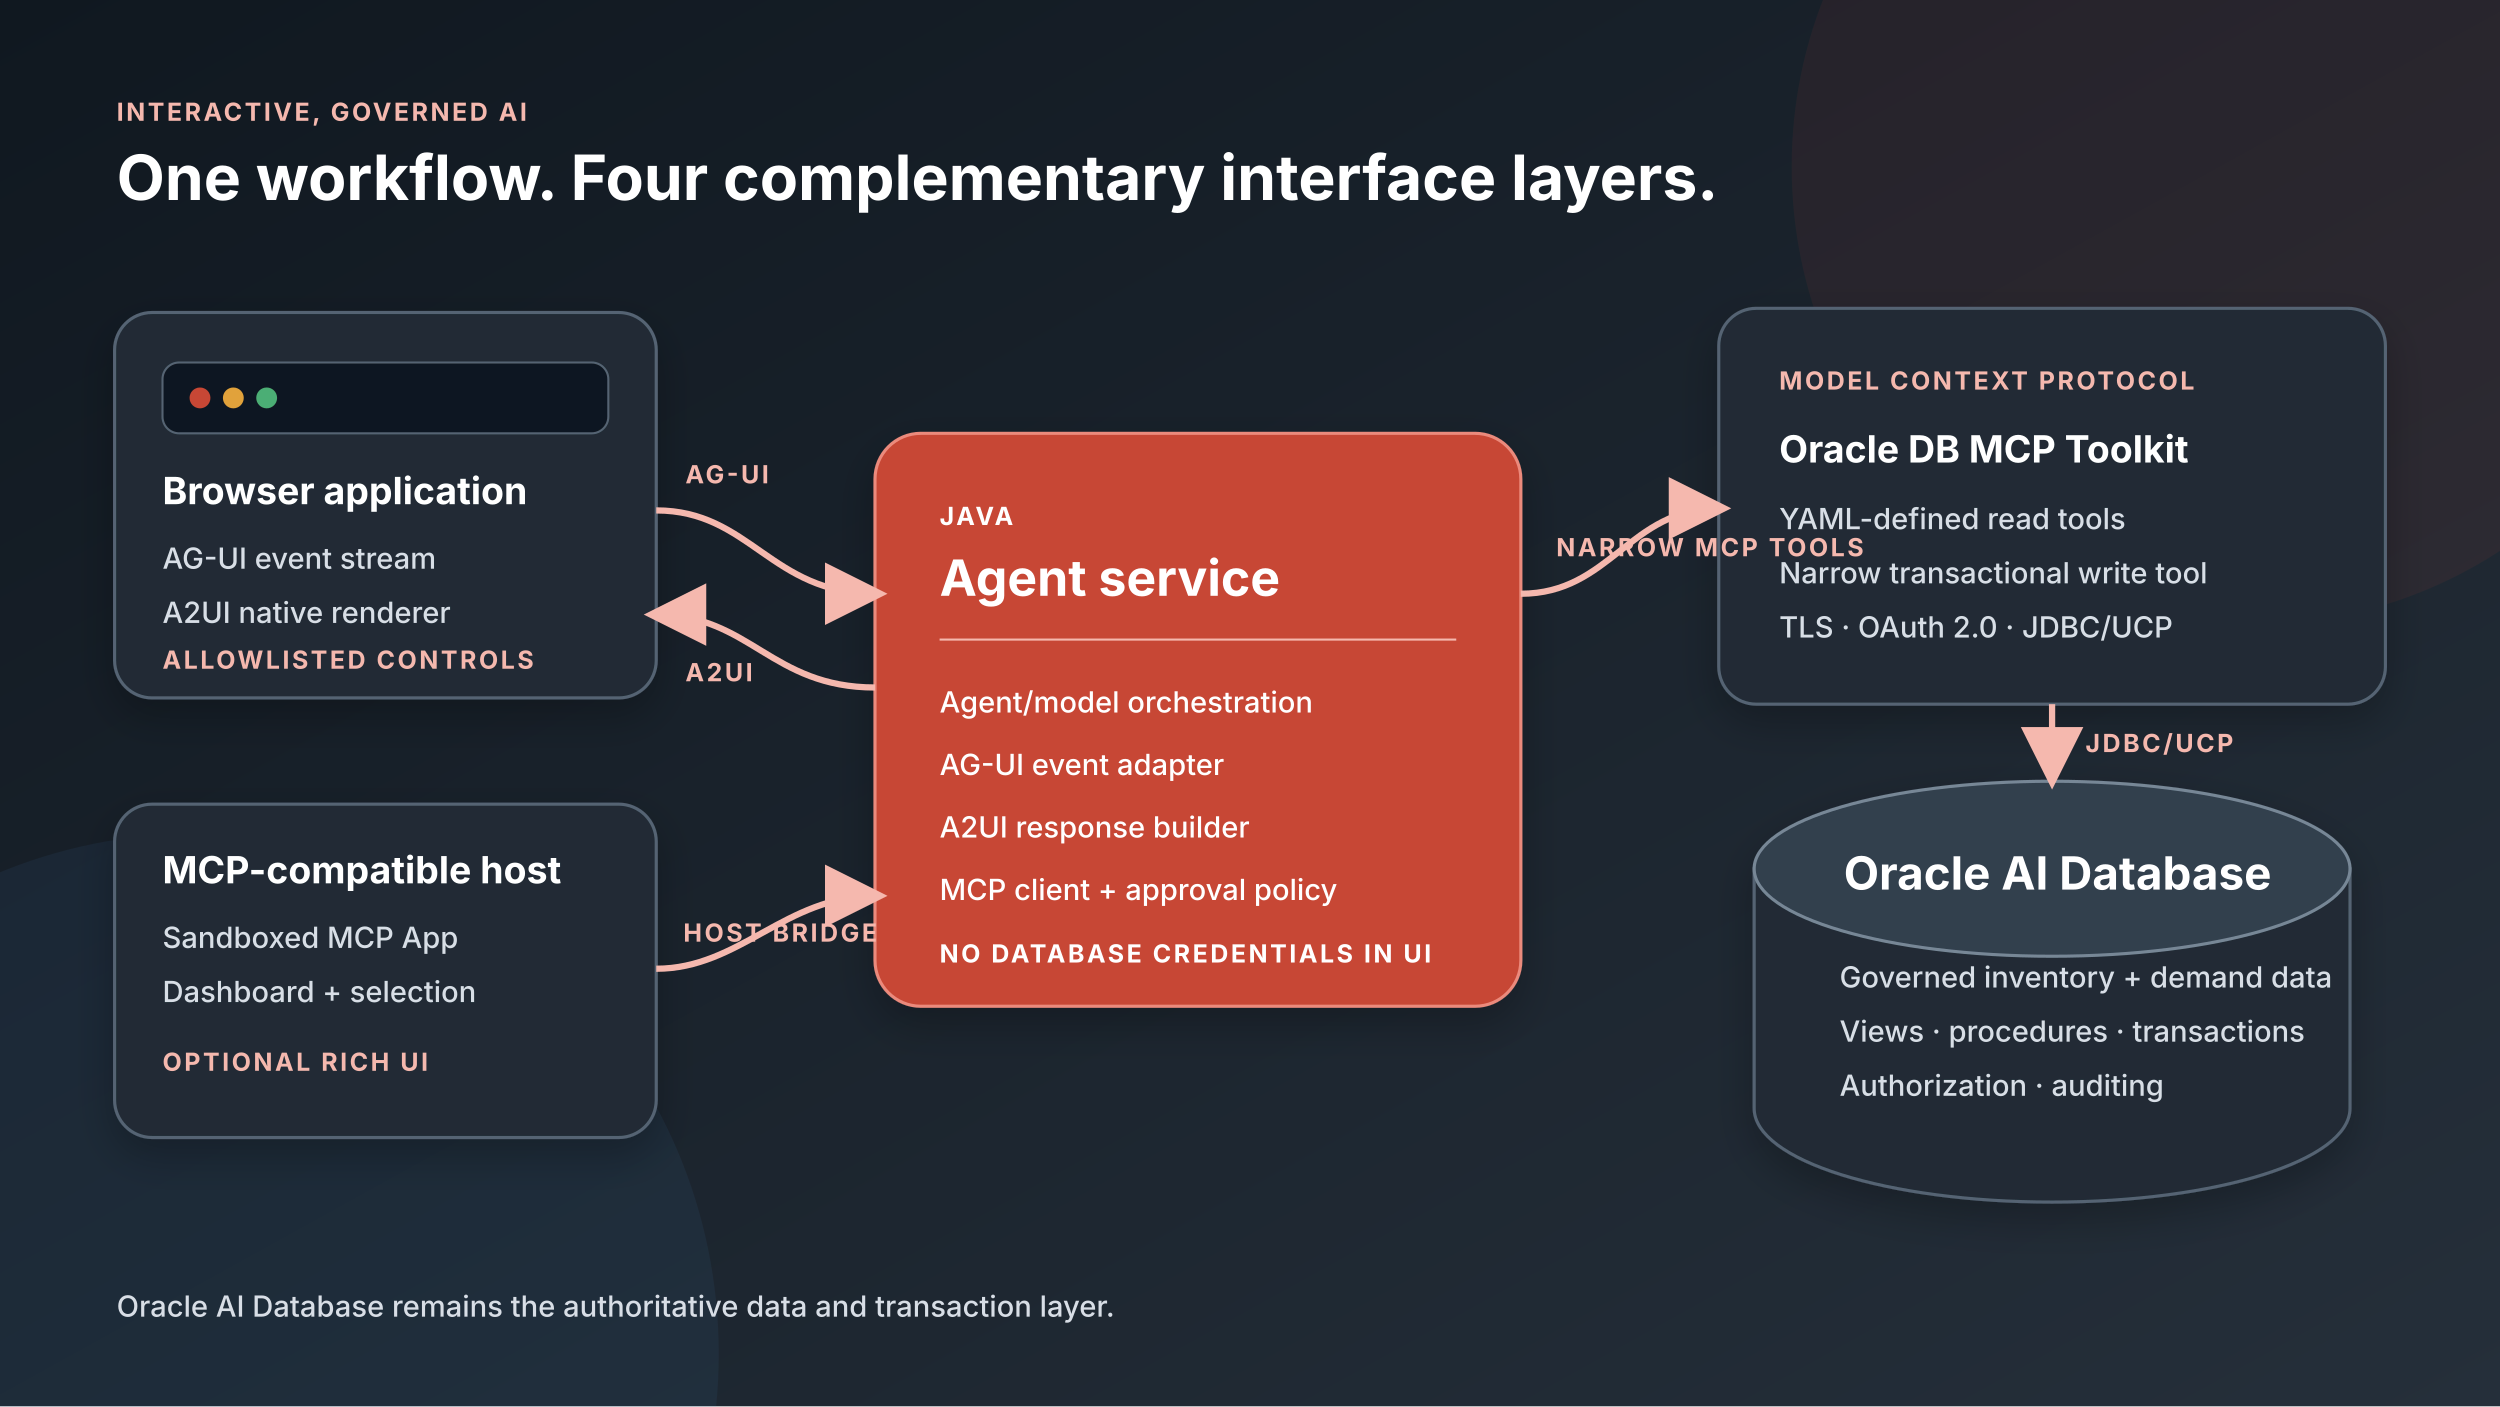
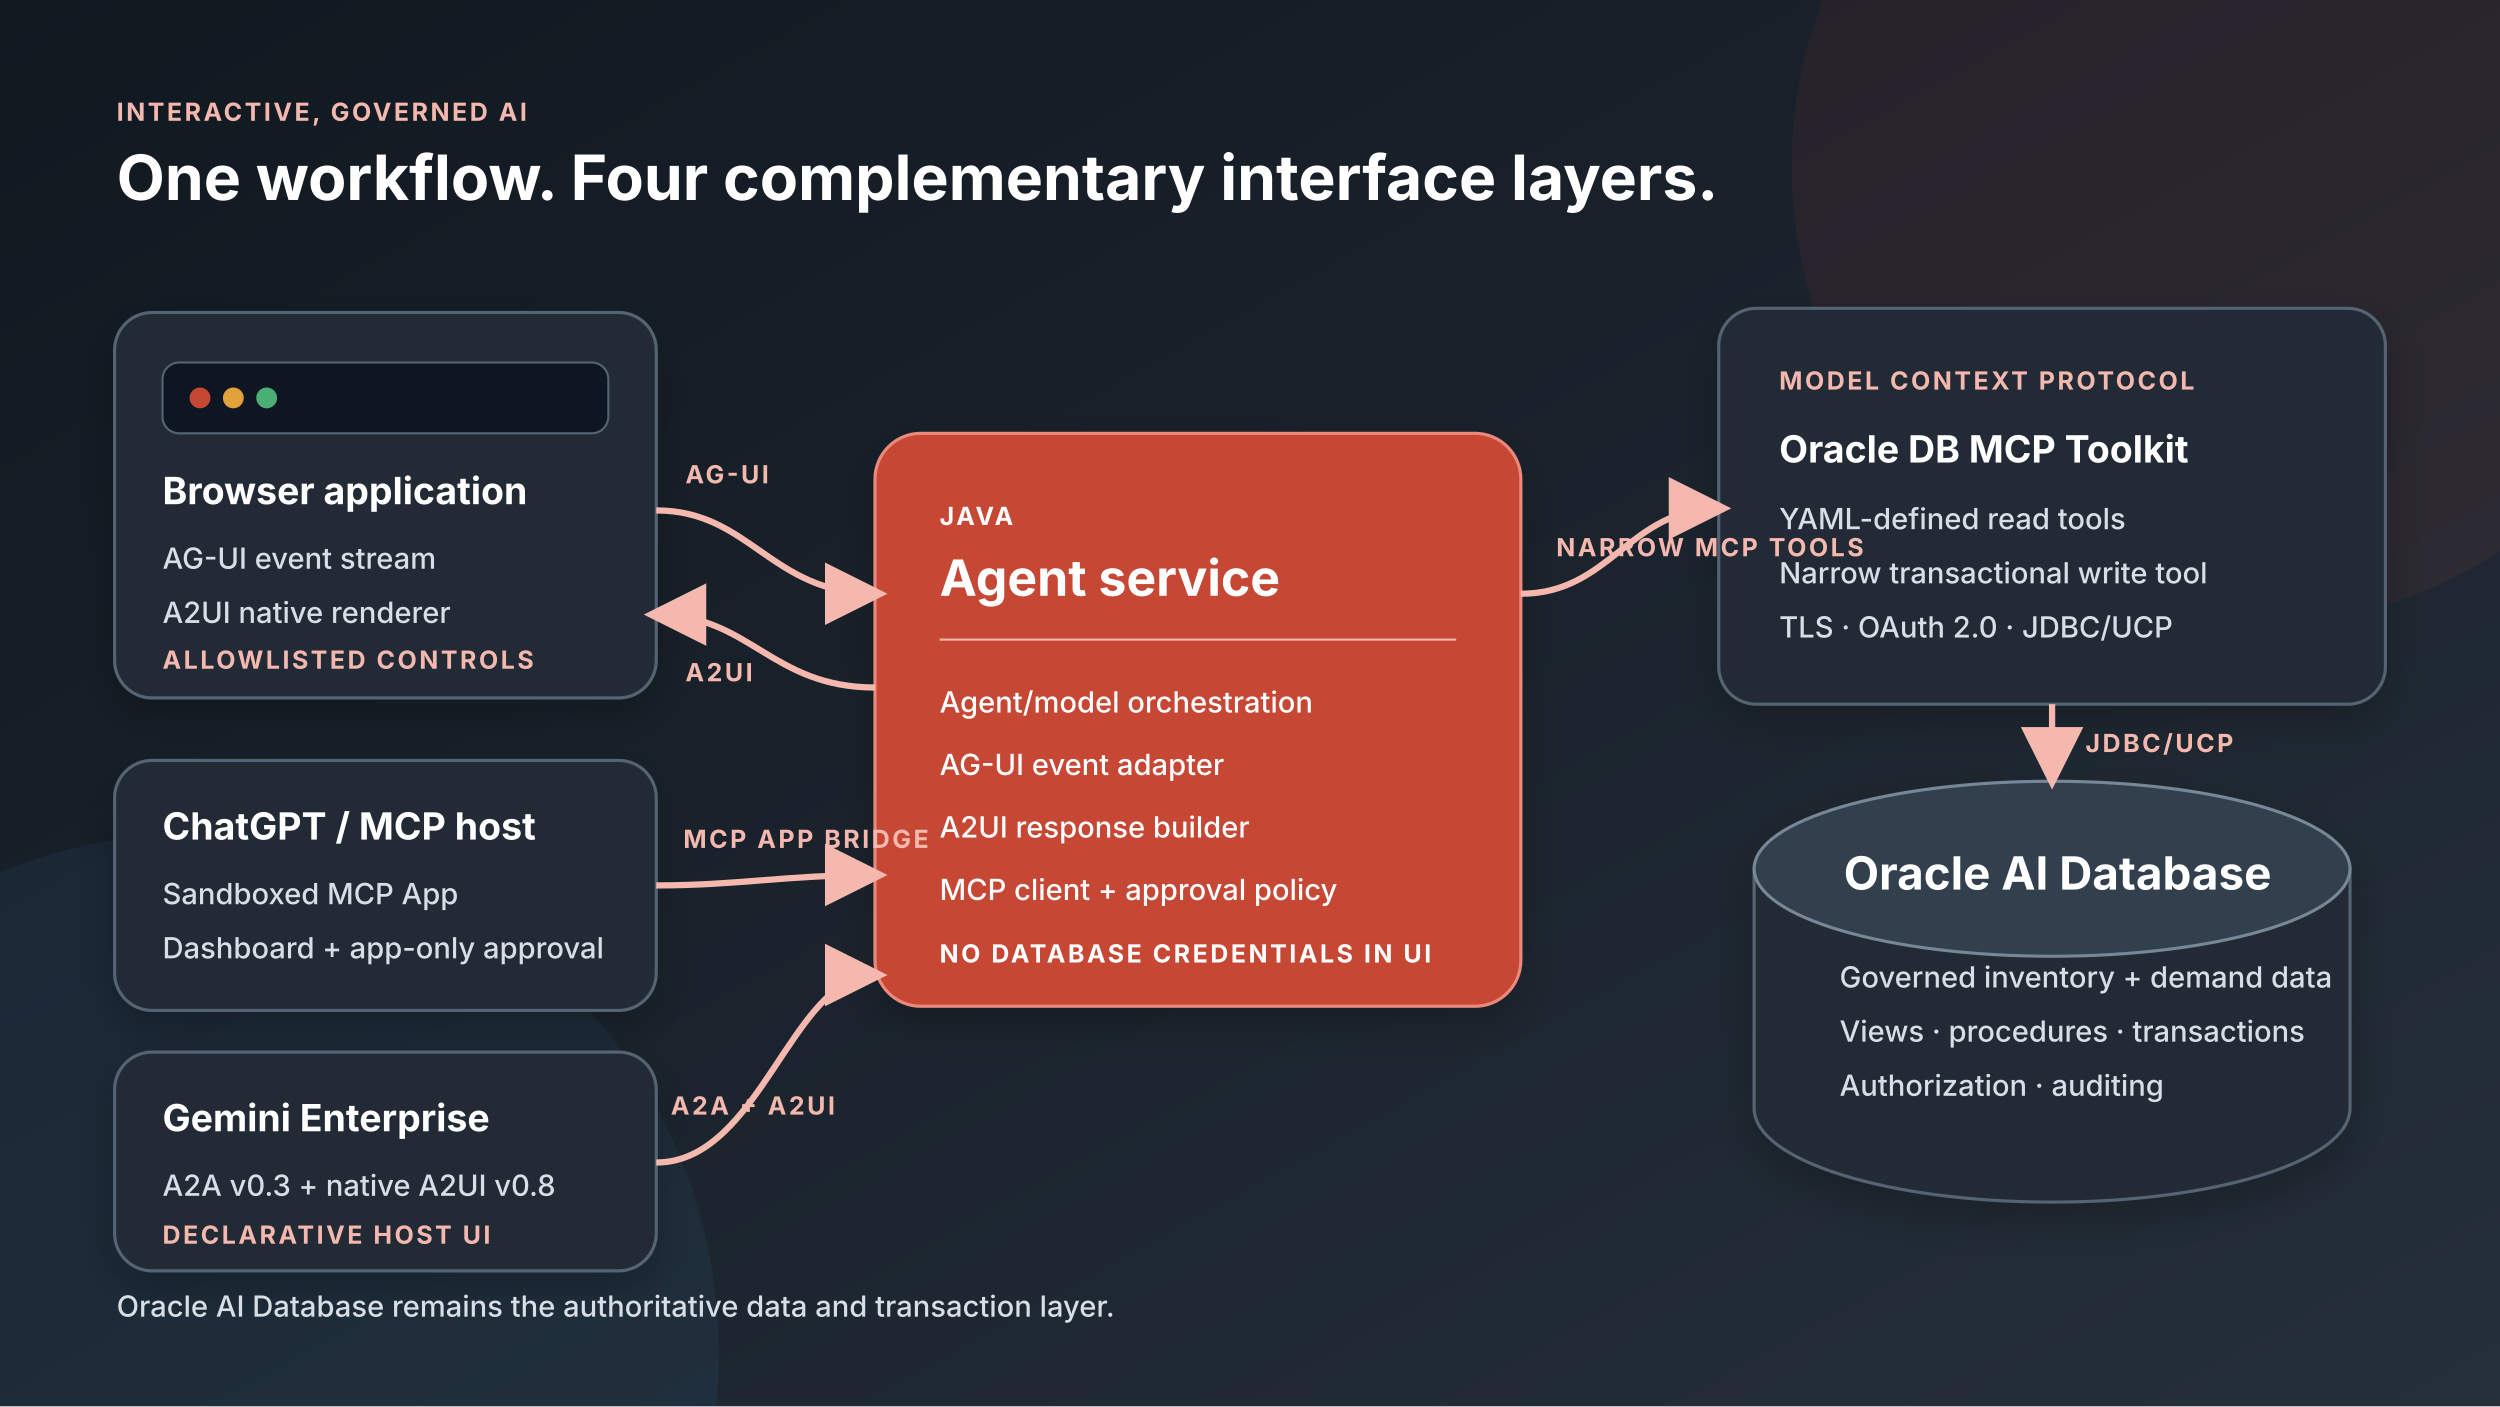
<svg xmlns="http://www.w3.org/2000/svg" width="1200" height="675" viewBox="0 0 1200 675" role="img" aria-labelledby="title desc">
  <defs>
    <linearGradient id="background" x1="0" y1="0" x2="1" y2="1">
      <stop offset="0" stop-color="#101820" />
      <stop offset="1" stop-color="#252f3a" />
    </linearGradient>
    <filter id="shadow" x="-20%" y="-20%" width="140%" height="140%">
      <feDropShadow dx="0" dy="8" stdDeviation="10" flood-opacity=".25" />
    </filter>
    <marker id="arrow" markerWidth="10" markerHeight="10" refX="8" refY="5" orient="auto">
      <path d="M0,0 L10,5 L0,10 z" fill="#f5b8ae" />
    </marker>
    <style>
      .label { font: 700 18px -apple-system,BlinkMacSystemFont,"Segoe UI",sans-serif; fill: #fff; }
      .small { font: 500 14px -apple-system,BlinkMacSystemFont,"Segoe UI",sans-serif; fill: #d8dee6; }
      .micro { font: 700 12px -apple-system,BlinkMacSystemFont,"Segoe UI",sans-serif; fill: #f5b8ae; letter-spacing: 1.2px; }
      .box { fill: #202b35; stroke: #556473; stroke-width: 1.5; }
      .accent { fill: #c74634; stroke: #eb8a7c; stroke-width: 1.5; }
      .flow { fill: none; stroke: #f5b8ae; stroke-width: 3; marker-end: url(#arrow); }
    </style>
  </defs>
  <rect width="1200" height="675" fill="url(#background)" />
  <circle cx="1080" cy="80" r="220" fill="#c74634" opacity=".08" />
  <circle cx="95" cy="650" r="250" fill="#58a6ff" opacity=".06" />
  <text x="56" y="58" class="micro">INTERACTIVE, GOVERNED AI</text>
  <text x="56" y="96" class="label" style="font-size:30px">One workflow. Four complementary interface layers.</text>
  <g filter="url(#shadow)">
    <rect x="55" y="150" width="260" height="185" rx="18" class="box" />
    <rect x="78" y="174" width="214" height="34" rx="8" fill="#111820" stroke="#556473" />
    <circle cx="96" cy="191" r="5" fill="#c74634" />
    <circle cx="112" cy="191" r="5" fill="#e1a23a" />
    <circle cx="128" cy="191" r="5" fill="#4cae75" />
    <text x="78" y="242" class="label">Browser application</text>
    <text x="78" y="273" class="small">AG-UI event stream</text>
    <text x="78" y="299" class="small">A2UI native renderer</text>
    <text x="78" y="321" class="micro">ALLOWLISTED CONTROLS</text>
  </g>
  <g filter="url(#shadow)">
-     <rect x="55" y="386" width="260" height="160" rx="18" class="box" />
-     <text x="78" y="424" class="label">MCP-compatible host</text>
-     <text x="78" y="455" class="small">Sandboxed MCP App</text>
-     <text x="78" y="481" class="small">Dashboard + selection</text>
-     <text x="78" y="514" class="micro">OPTIONAL RICH UI</text>
+     <rect x="55" y="365" width="260" height="120" rx="18" class="box" />
+     <text x="78" y="403" class="label">ChatGPT / MCP host</text>
+     <text x="78" y="434" class="small">Sandboxed MCP App</text>
+     <text x="78" y="460" class="small">Dashboard + app-only approval</text>
+   </g>
+   <g filter="url(#shadow)">
+     <rect x="55" y="505" width="260" height="105" rx="18" class="box" />
+     <text x="78" y="543" class="label">Gemini Enterprise</text>
+     <text x="78" y="574" class="small">A2A v0.3 + native A2UI v0.8</text>
+     <text x="78" y="597" class="micro">DECLARATIVE HOST UI</text>
  </g>
  <g filter="url(#shadow)">
    <rect x="420" y="208" width="310" height="275" rx="22" class="accent" />
    <text x="451" y="252" class="micro" style="fill:#fff">JAVA</text>
    <text x="451" y="286" class="label" style="font-size:24px">Agent service</text>
    <line x1="451" y1="307" x2="699" y2="307" stroke="#f5b8ae" />
    <text x="451" y="342" class="small" style="fill:#fff">Agent/model orchestration</text>
    <text x="451" y="372" class="small" style="fill:#fff">AG-UI event adapter</text>
    <text x="451" y="402" class="small" style="fill:#fff">A2UI response builder</text>
    <text x="451" y="432" class="small" style="fill:#fff">MCP client + approval policy</text>
    <text x="451" y="462" class="micro" style="fill:#fff">NO DATABASE CREDENTIALS IN UI</text>
  </g>
  <g filter="url(#shadow)">
    <rect x="825" y="148" width="320" height="190" rx="18" class="box" />
    <text x="854" y="187" class="micro">MODEL CONTEXT PROTOCOL</text>
    <text x="854" y="222" class="label">Oracle DB MCP Toolkit</text>
    <text x="854" y="254" class="small">YAML-defined read tools</text>
    <text x="854" y="280" class="small">Narrow transactional write tool</text>
    <text x="854" y="306" class="small">TLS · OAuth 2.0 · JDBC/UCP</text>
  </g>
  <g filter="url(#shadow)">
    <path d="M842 417 h286 v115 c0 25-64 45-143 45s-143-20-143-45z" class="box" />
    <ellipse cx="985" cy="417" rx="143" ry="42" fill="#313f4d" stroke="#778796" stroke-width="1.5" />
    <text x="885" y="427" class="label" style="font-size:22px">Oracle AI Database</text>
    <text x="883" y="474" class="small">Governed inventory + demand data</text>
    <text x="883" y="500" class="small">Views · procedures · transactions</text>
    <text x="883" y="526" class="small">Authorization · auditing</text>
  </g>
  <path d="M315 245 C360 245 370 285 420 285" class="flow" />
  <path d="M420 330 C370 330 360 295 315 295" class="flow" />
  <text x="329" y="232" class="micro">AG-UI</text>
  <text x="329" y="327" class="micro">A2UI</text>
-   <path d="M315 465 C355 465 377 430 420 430" class="flow" />
-   <text x="328" y="452" class="micro">HOST BRIDGE</text>
+   <path d="M315 425 C355 425 377 420 420 420" class="flow" />
+   <text x="328" y="407" class="micro">MCP APP BRIDGE</text>
+   <path d="M315 558 C365 558 380 468 420 468" class="flow" />
+   <text x="322" y="535" class="micro">A2A + A2UI</text>
  <path d="M730 285 C773 285 782 244 825 244" class="flow" />
  <text x="747" y="267" class="micro">NARROW MCP TOOLS</text>
  <path d="M985 338 L985 373" class="flow" />
  <text x="1001" y="361" class="micro">JDBC/UCP</text>
  <text x="56" y="632" class="small">Oracle AI Database remains the authoritative data and transaction layer.</text>
</svg>
